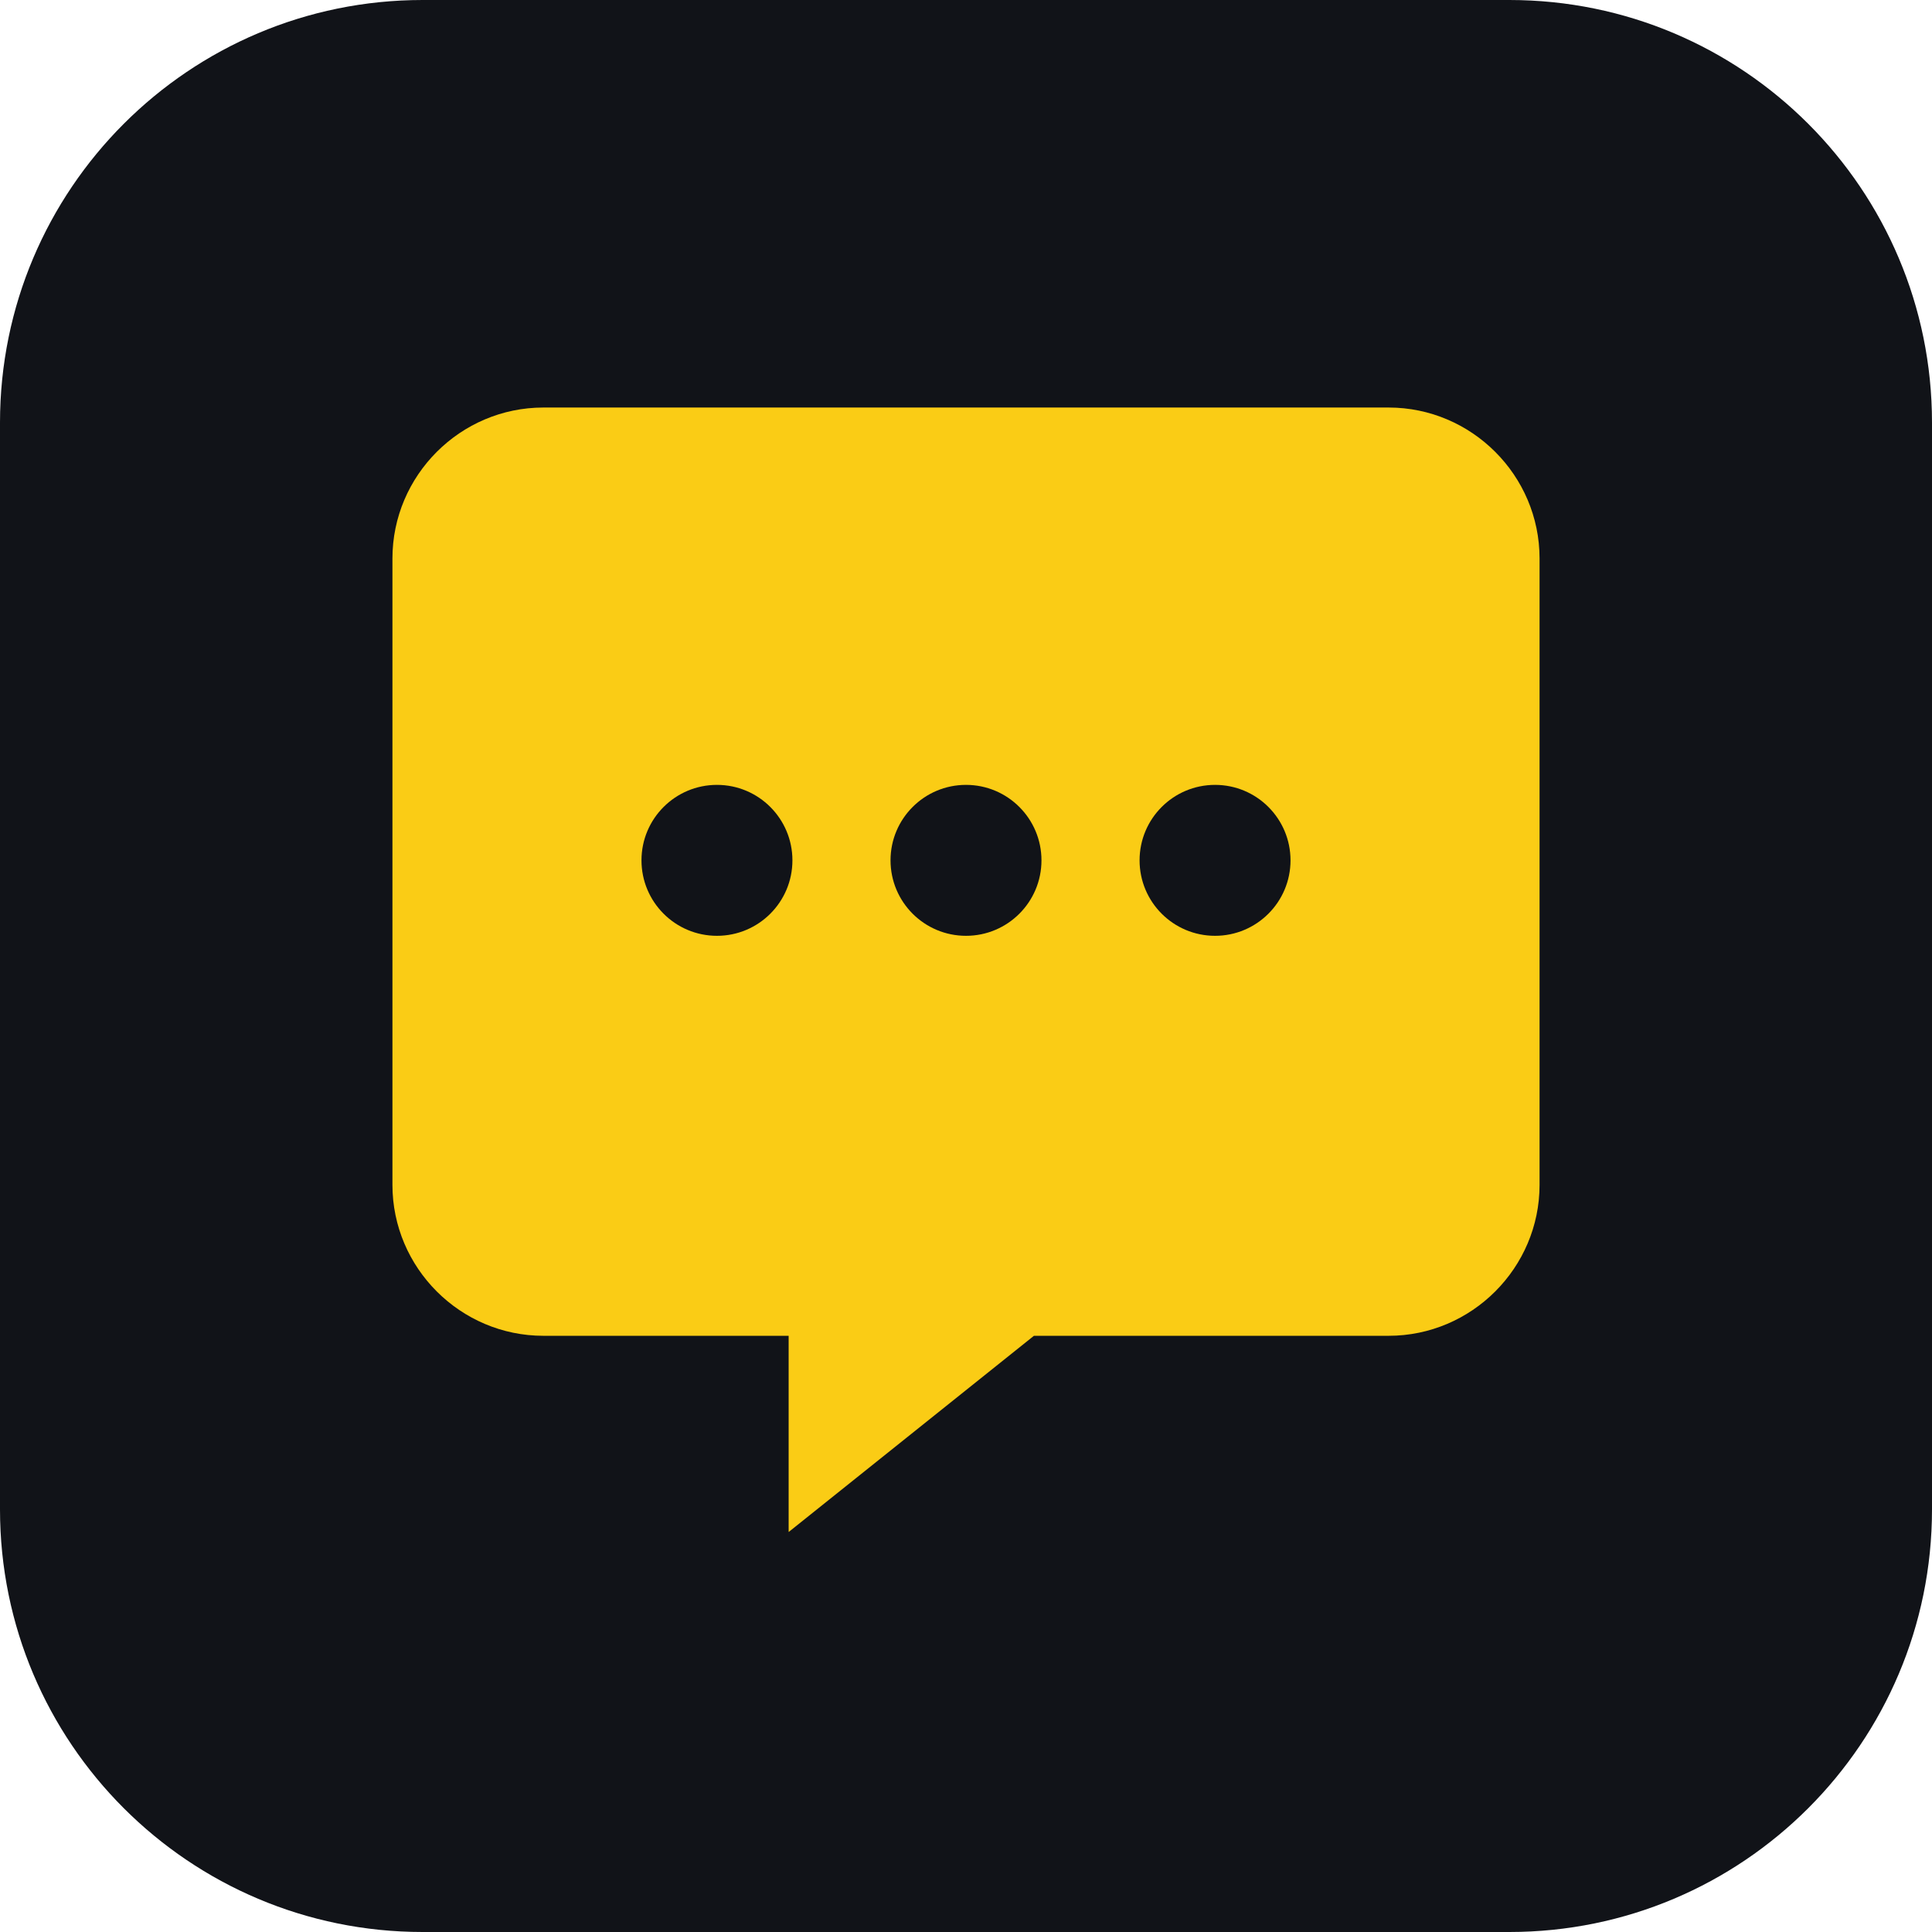
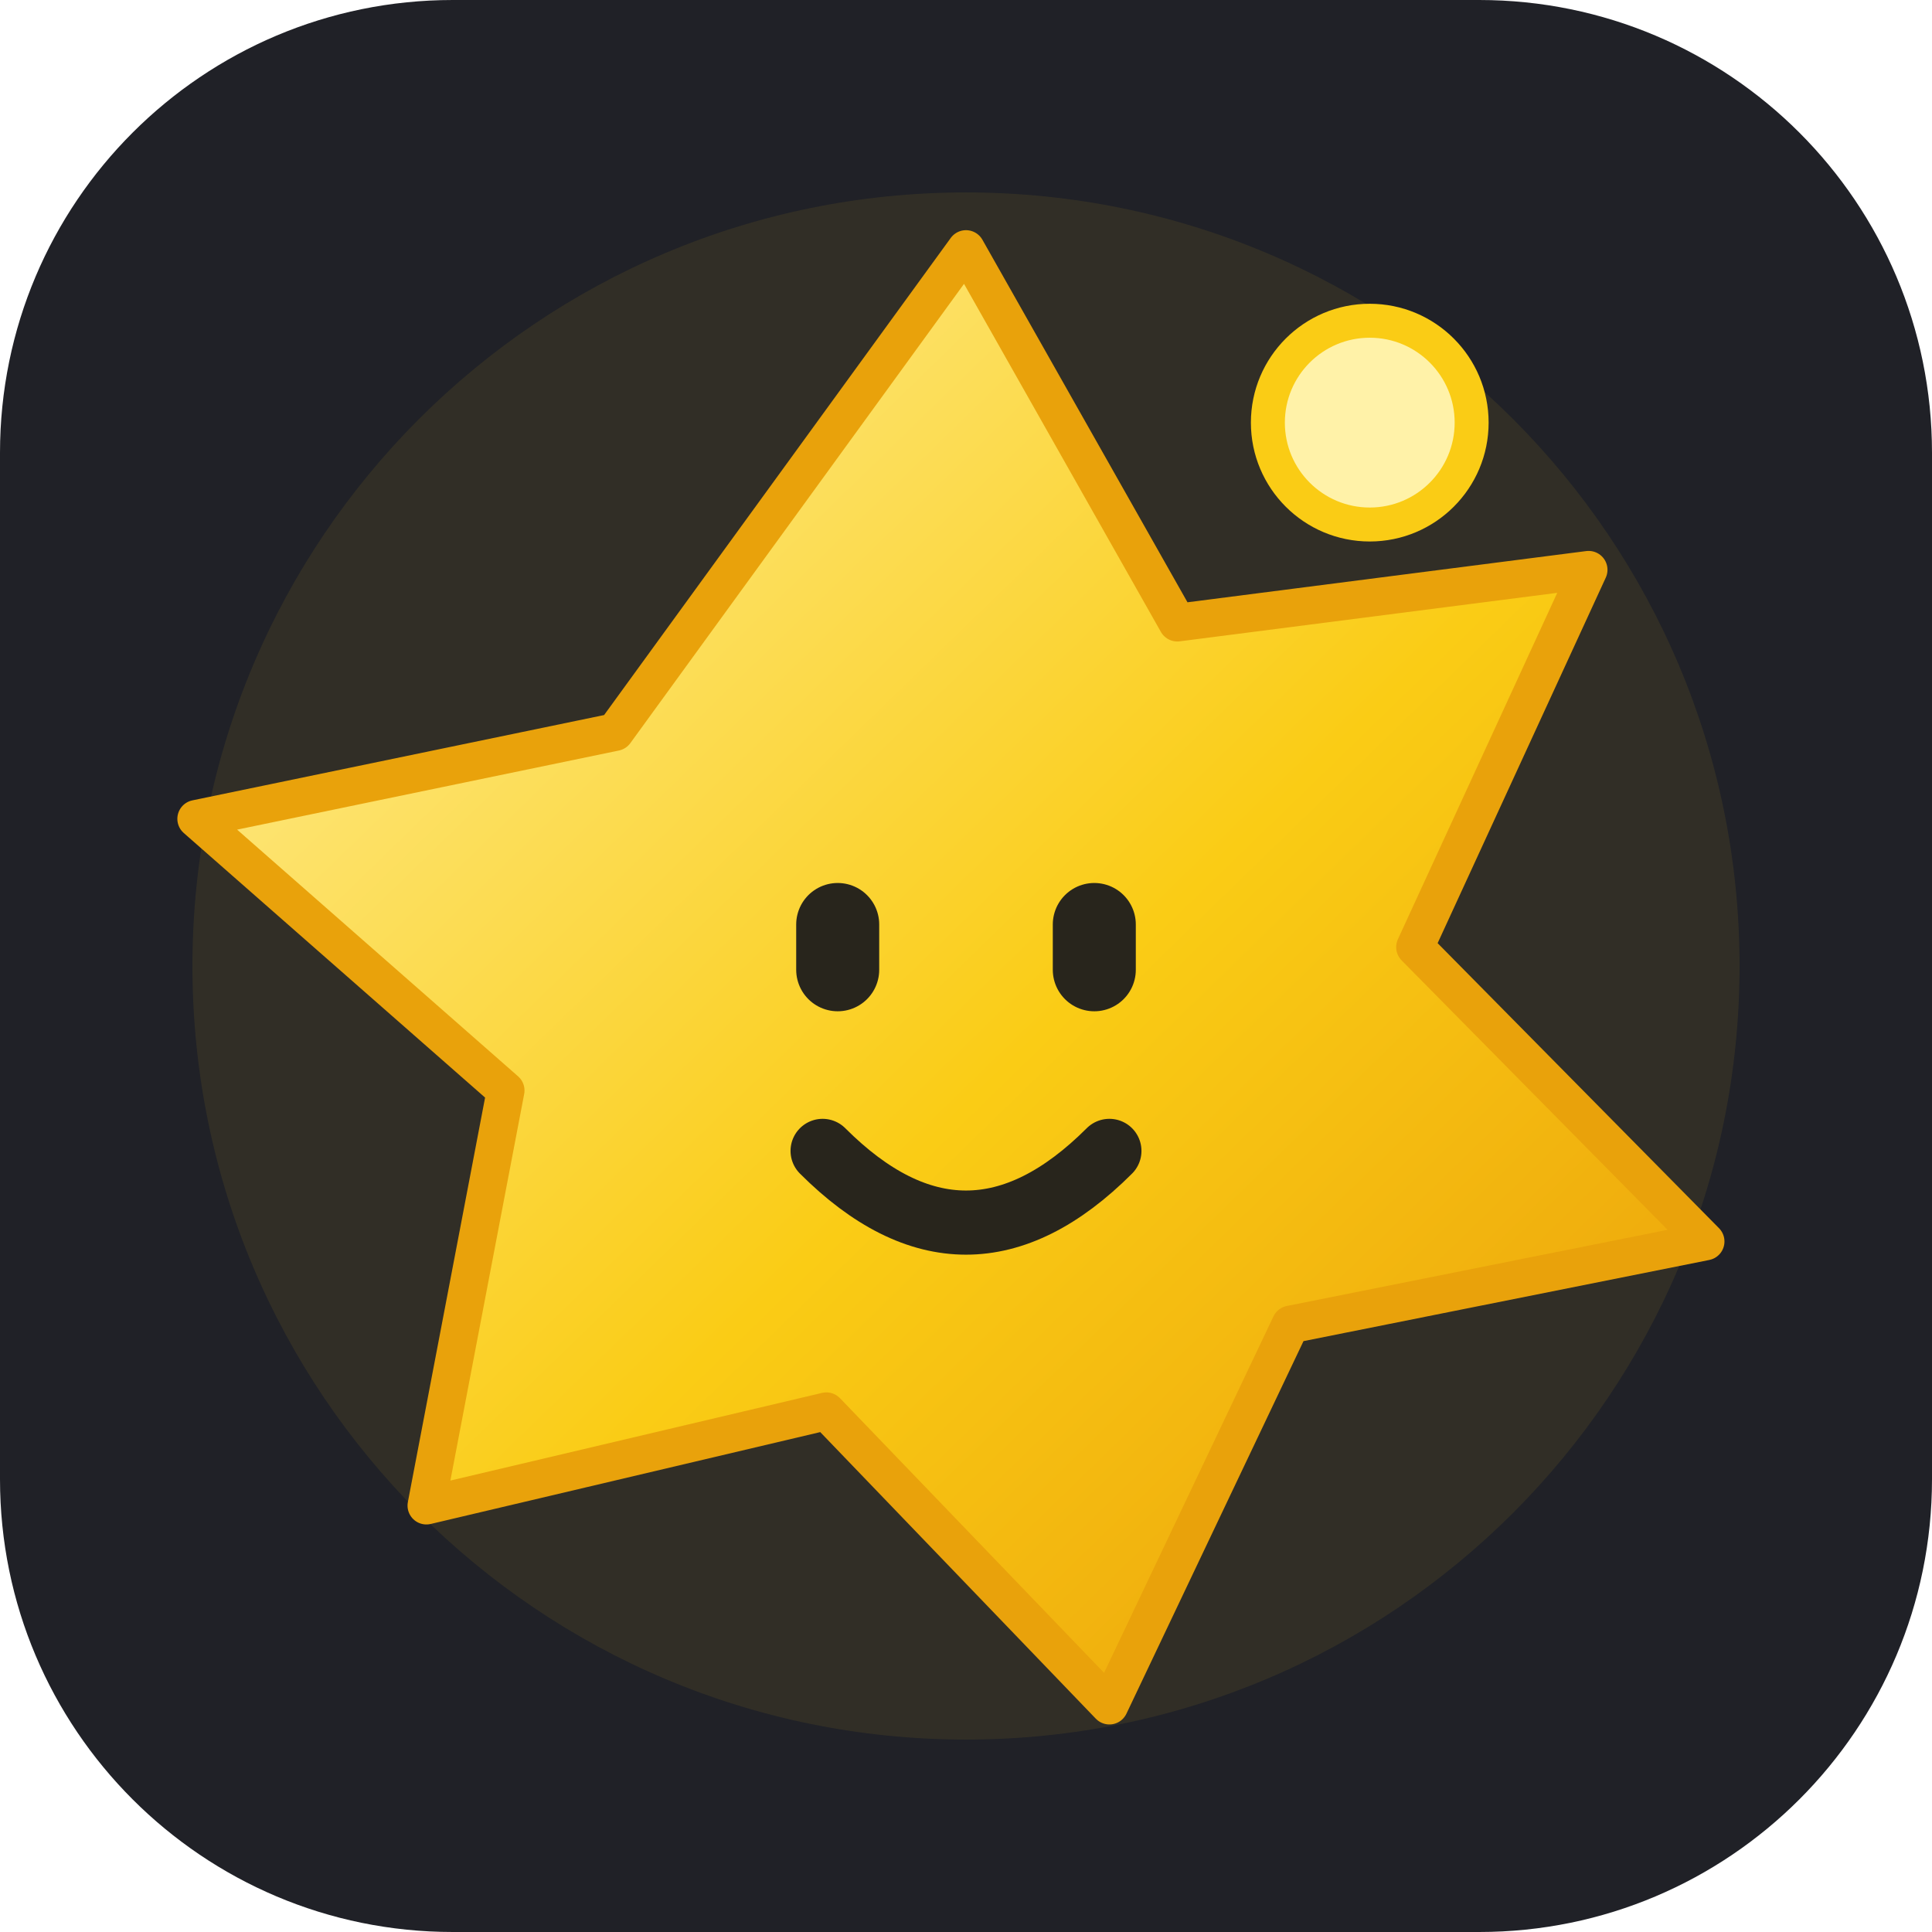
<svg xmlns="http://www.w3.org/2000/svg" viewBox="0 0 512 512">
-   <rect width="512" height="512" rx="112" fill="#111318" />
-   <path d="M104 148c0-22 18-40 40-40h224c22 0 40 18 40 40v166c0 22-18 40-40 40h-94l-65 52v-52h-65c-22 0-40-18-40-40z" fill="#facc15" />
-   <circle cx="190" cy="228" r="20" fill="#111318" />
-   <circle cx="256" cy="228" r="20" fill="#111318" />
-   <circle cx="322" cy="228" r="20" fill="#111318" />
+   <defs>
+     <linearGradient id="g" x1="0" y1="0" x2="1" y2="1">
+       <stop stop-color="#fff2a8" />
+       <stop offset=".55" stop-color="#facc15" />
+       <stop offset="1" stop-color="#e99a08" />
+     </linearGradient>
+   </defs>
+   <rect width="512" height="512" rx="120" fill="#202127" />
+   <circle cx="256" cy="256" r="205" fill="#facc15" opacity=".08" />
+   <path d="M256 66 312 165 421 151 375 251 452 329 342 351 294 452 219 374 113 399 134 289 52 217 163 194Z" fill="url(#g)" stroke="#e9a20b" stroke-width="10" stroke-linejoin="round" />
+   <path d="M222 245v12m68-12v12" stroke="#28251c" stroke-width="22" stroke-linecap="round" />
+   <path d="M218 305q38 38 76 0" fill="none" stroke="#28251c" stroke-width="17" stroke-linecap="round" />
+   <circle cx="363" cy="112" r="27" fill="#fff2a8" stroke="#facc15" stroke-width="9" />
</svg>
